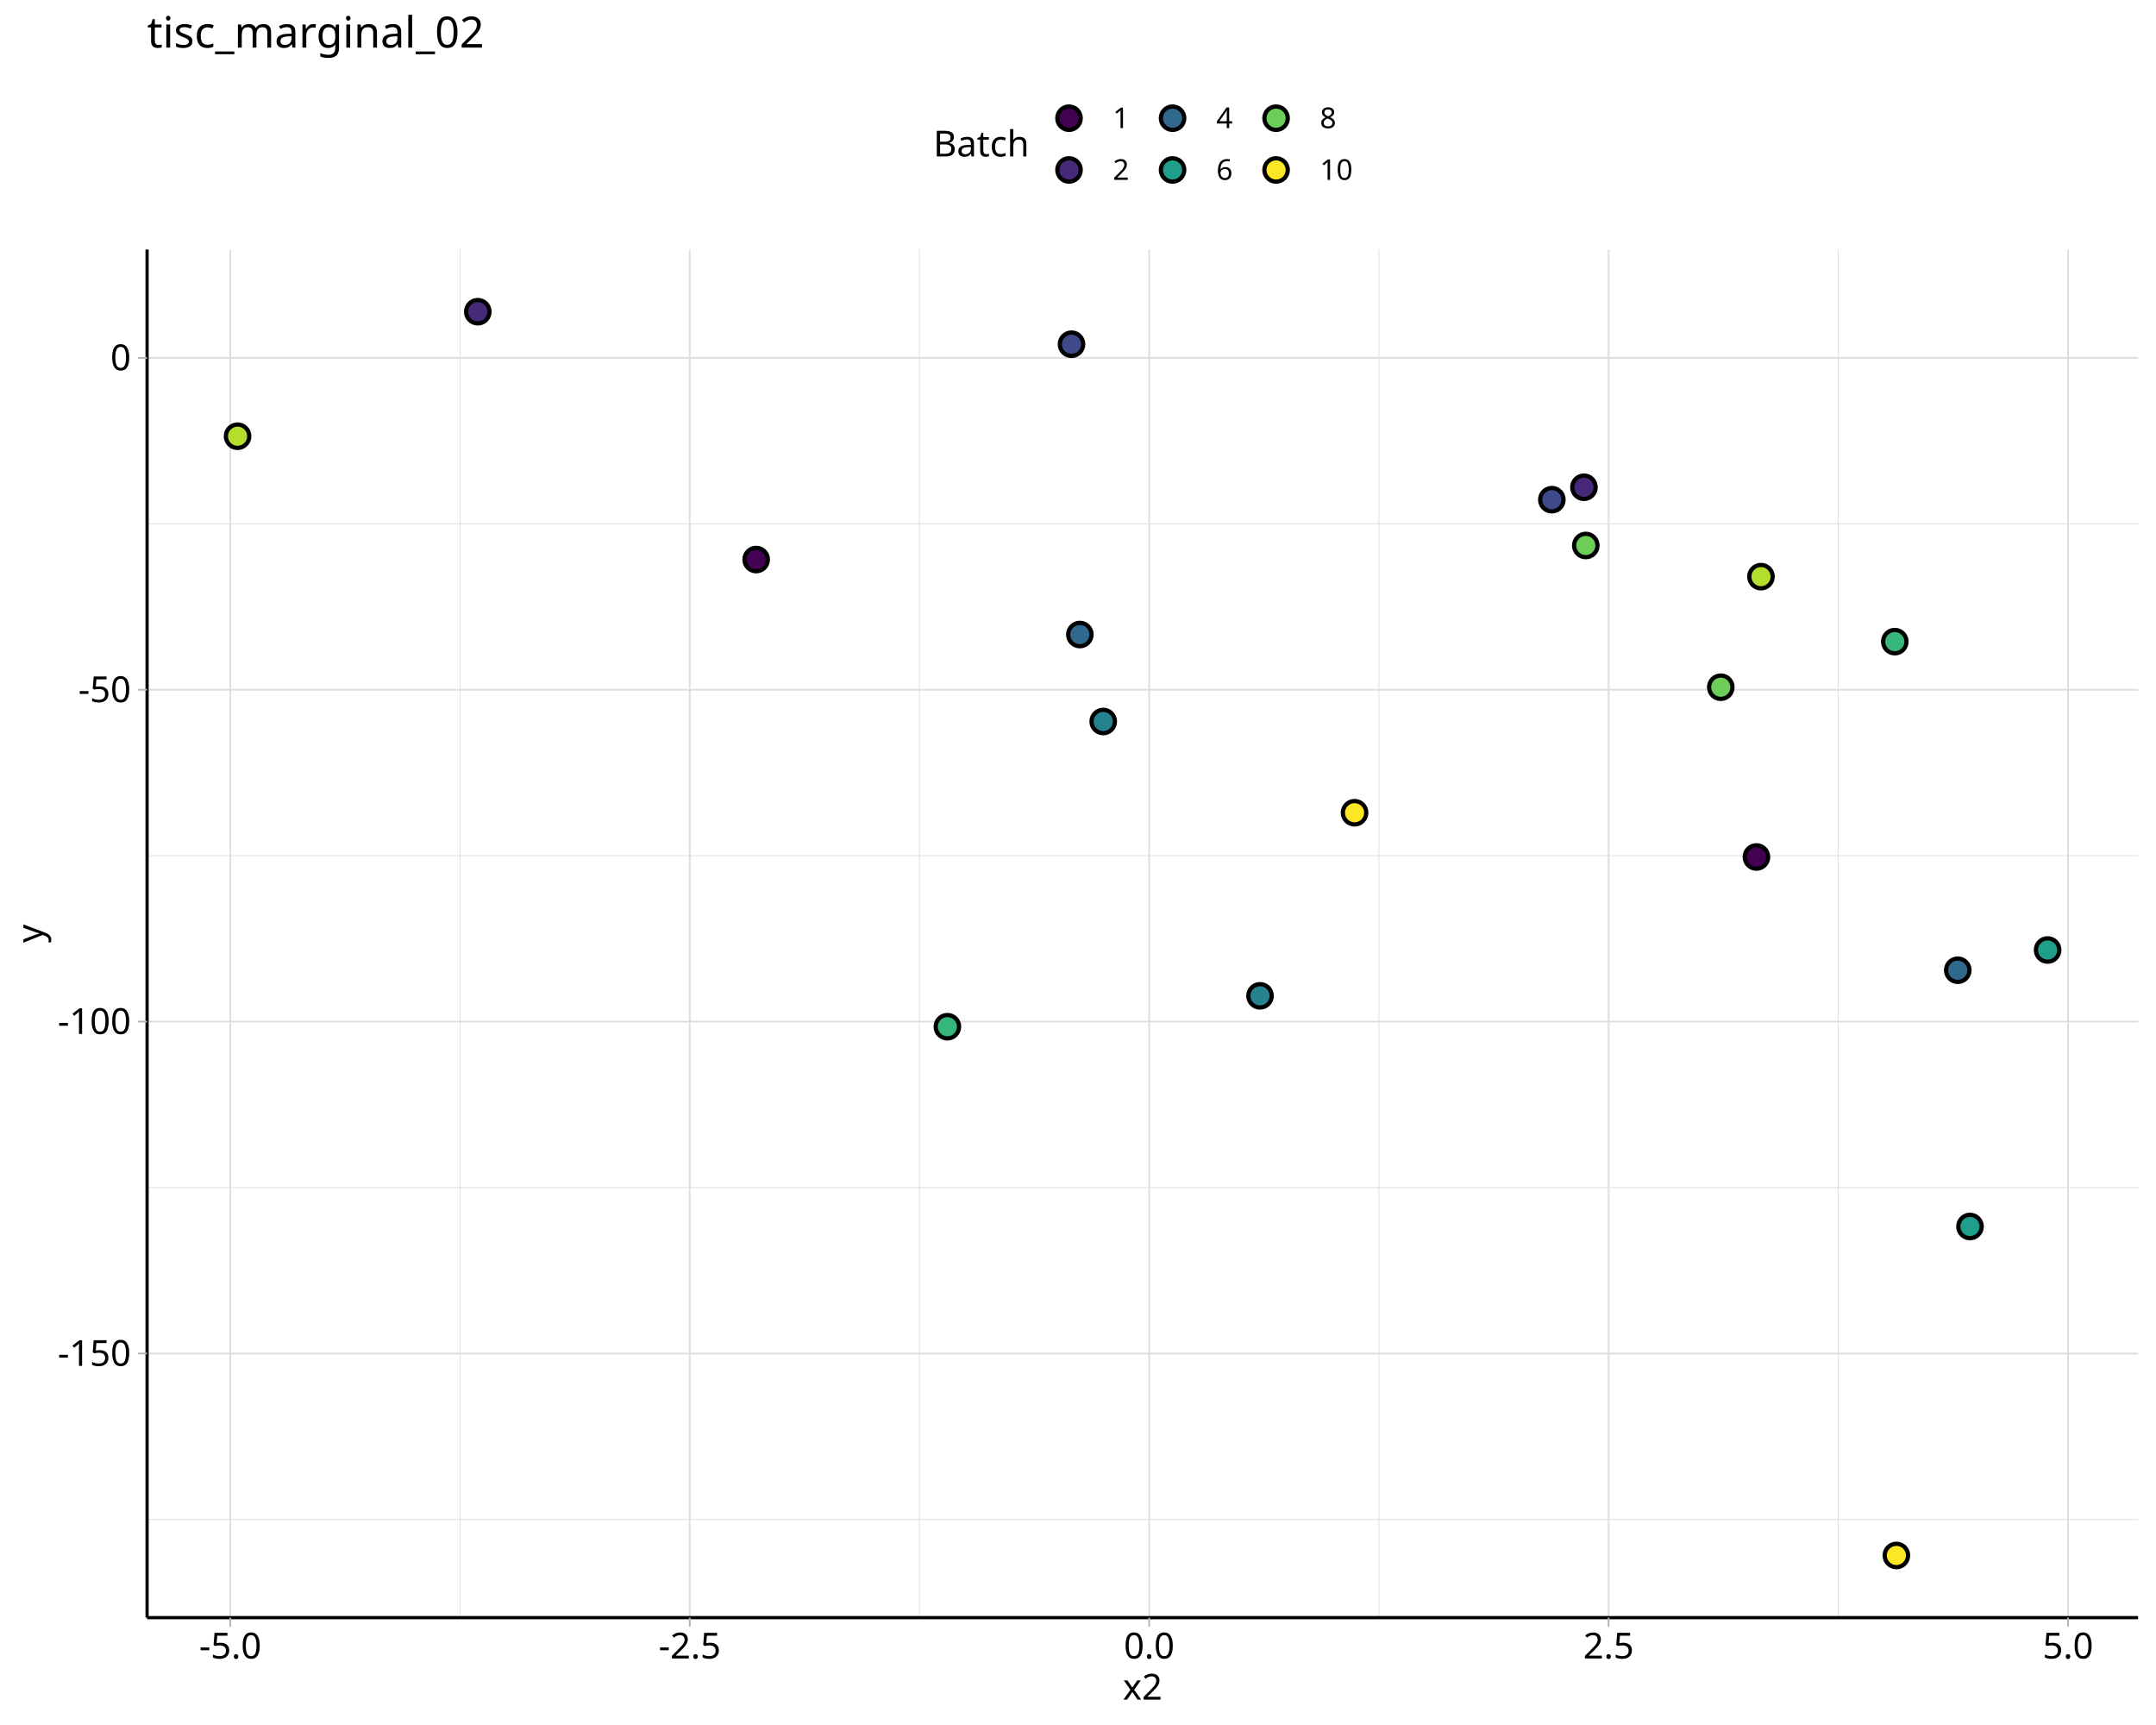
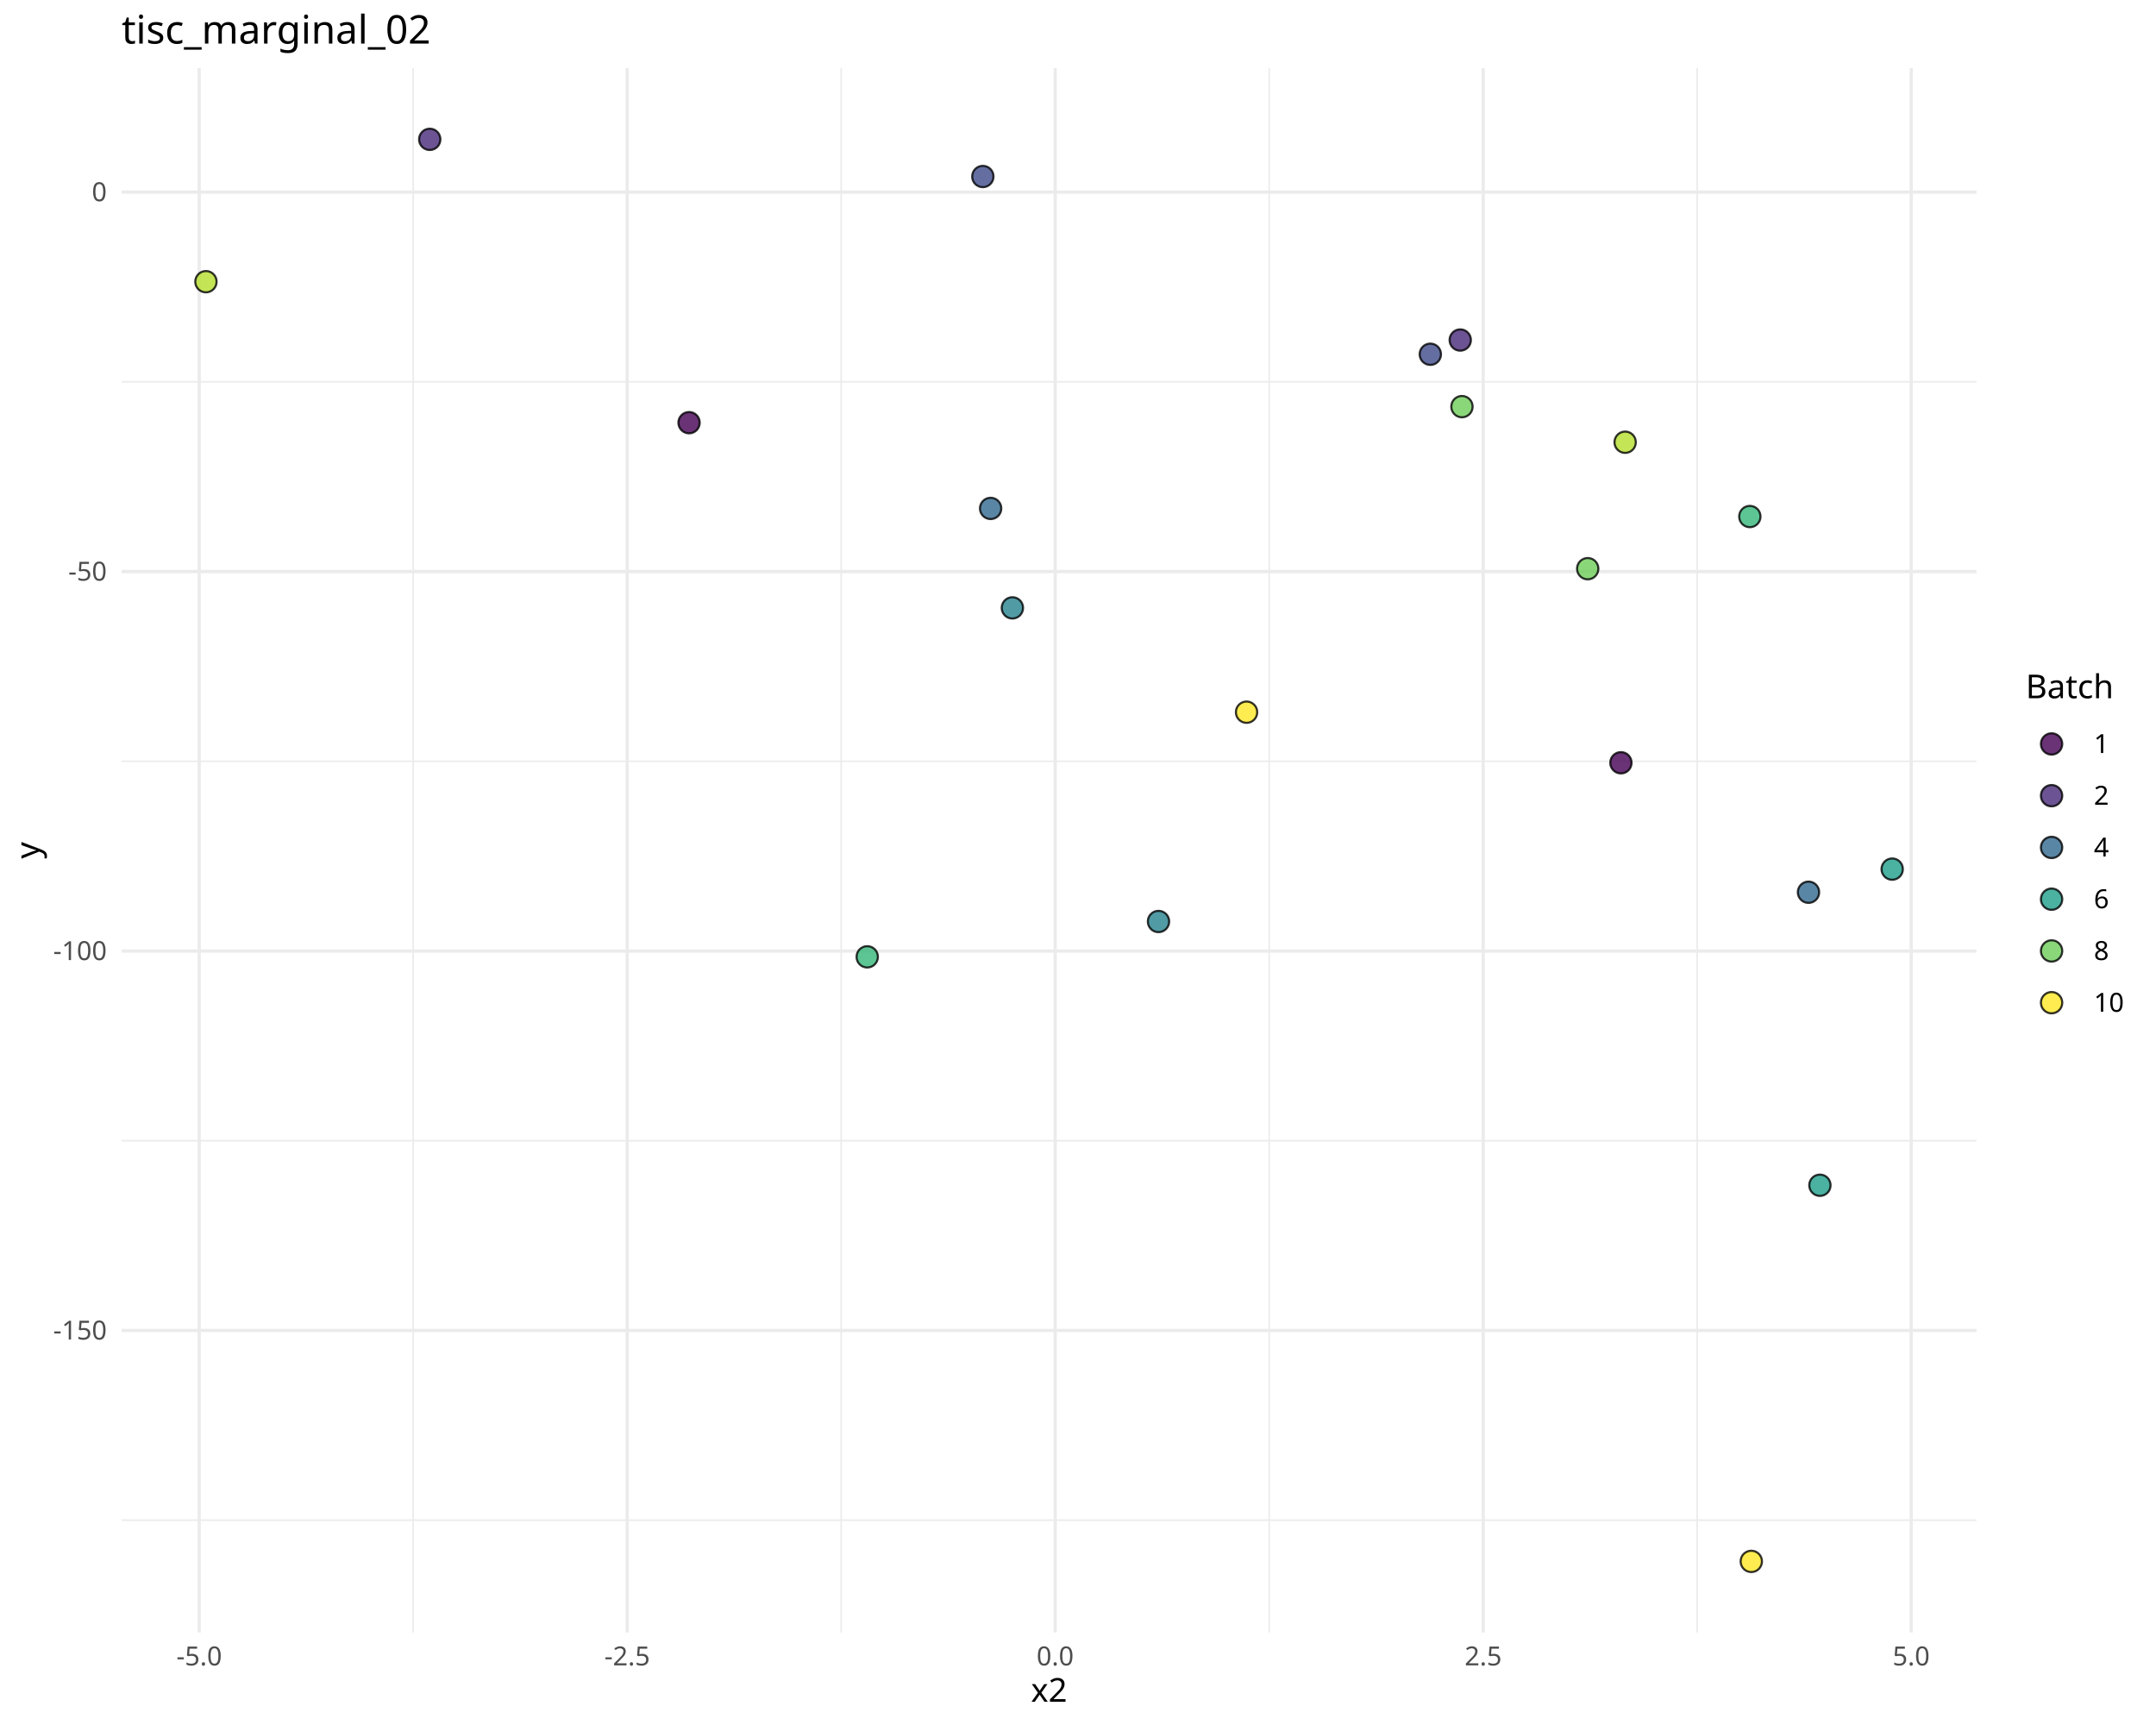
<svg xmlns="http://www.w3.org/2000/svg" class="svglite" data-engine-version="2.0" width="720.00pt" height="576.00pt" viewBox="0 0 720.00 576.00">
  <defs>
    <style type="text/css">
    .svglite line, .svglite polyline, .svglite polygon, .svglite path, .svglite rect, .svglite circle {
      fill: none;
      stroke: #000000;
      stroke-linecap: round;
      stroke-linejoin: round;
      stroke-miterlimit: 10.00;
    }
  </style>
  </defs>
  <rect width="100%" height="100%" style="stroke: none; fill: #FFFFFF;" />
  <defs>
    <clipPath id="cpMC4wMHw3MjAuMDB8MC4wMHw1NzYuMDA=">
      <rect x="0.00" y="0.00" width="720.00" height="576.00" />
    </clipPath>
  </defs>
  <g clip-path="url(#cpMC4wMHw3MjAuMDB8MC4wMHw1NzYuMDA=)">
-     <rect x="0.00" y="0.00" width="720.00" height="576.00" style="stroke-width: 1.16; stroke: #FFFFFF; fill: #FFFFFF;" />
-   </g>
+ </g>
  <defs>
-     <clipPath id="cpNDkuMTJ8NzE0LjAyfDgzLjMzfDU0MC4xNQ==">
-       <rect x="49.12" y="83.33" width="664.91" height="456.83" />
+     <clipPath id="cpNDAuNjJ8NjYwLjA1fDIyLjc4fDU0NS4xMQ==">
+       <rect x="40.62" y="22.78" width="619.44" height="522.33" />
    </clipPath>
  </defs>
-   <g clip-path="url(#cpNDkuMTJ8NzE0LjAyfDgzLjMzfDU0MC4xNQ==)">
-     <rect x="49.12" y="83.33" width="664.91" height="456.83" style="stroke-width: 1.16; stroke: none; fill: #FFFFFF;" />
-     <polyline points="49.12,507.36 714.02,507.36 " style="stroke-width: 0.29; stroke: #DEDEDE; stroke-linecap: butt;" />
-     <polyline points="49.12,396.54 714.02,396.54 " style="stroke-width: 0.29; stroke: #DEDEDE; stroke-linecap: butt;" />
-     <polyline points="49.12,285.73 714.02,285.73 " style="stroke-width: 0.29; stroke: #DEDEDE; stroke-linecap: butt;" />
-     <polyline points="49.12,174.91 714.02,174.91 " style="stroke-width: 0.29; stroke: #DEDEDE; stroke-linecap: butt;" />
-     <polyline points="153.63,540.15 153.63,83.33 " style="stroke-width: 0.29; stroke: #DEDEDE; stroke-linecap: butt;" />
-     <polyline points="307.05,540.15 307.05,83.33 " style="stroke-width: 0.29; stroke: #DEDEDE; stroke-linecap: butt;" />
-     <polyline points="460.48,540.15 460.48,83.33 " style="stroke-width: 0.29; stroke: #DEDEDE; stroke-linecap: butt;" />
-     <polyline points="613.90,540.15 613.90,83.33 " style="stroke-width: 0.29; stroke: #DEDEDE; stroke-linecap: butt;" />
-     <polyline points="49.12,451.95 714.02,451.95 " style="stroke-width: 0.58; stroke: #DEDEDE; stroke-linecap: butt;" />
-     <polyline points="49.12,341.13 714.02,341.13 " style="stroke-width: 0.58; stroke: #DEDEDE; stroke-linecap: butt;" />
-     <polyline points="49.12,230.32 714.02,230.32 " style="stroke-width: 0.58; stroke: #DEDEDE; stroke-linecap: butt;" />
-     <polyline points="49.12,119.50 714.02,119.50 " style="stroke-width: 0.58; stroke: #DEDEDE; stroke-linecap: butt;" />
-     <polyline points="76.91,540.15 76.91,83.33 " style="stroke-width: 0.58; stroke: #DEDEDE; stroke-linecap: butt;" />
-     <polyline points="230.34,540.15 230.34,83.33 " style="stroke-width: 0.58; stroke: #DEDEDE; stroke-linecap: butt;" />
-     <polyline points="383.77,540.15 383.77,83.33 " style="stroke-width: 0.58; stroke: #DEDEDE; stroke-linecap: butt;" />
-     <polyline points="537.19,540.15 537.19,83.33 " style="stroke-width: 0.58; stroke: #DEDEDE; stroke-linecap: butt;" />
-     <polyline points="690.62,540.15 690.62,83.33 " style="stroke-width: 0.58; stroke: #DEDEDE; stroke-linecap: butt;" />
-     <circle cx="252.52" cy="186.84" r="3.91" style="stroke-width: 1.42; fill: #440154;" />
-     <circle cx="586.56" cy="286.16" r="3.91" style="stroke-width: 1.42; fill: #440154;" />
-     <circle cx="528.96" cy="162.70" r="3.91" style="stroke-width: 1.42; fill: #482878;" />
-     <circle cx="159.56" cy="104.09" r="3.91" style="stroke-width: 1.42; fill: #482878;" />
-     <circle cx="357.83" cy="114.94" r="3.91" style="stroke-width: 1.42; fill: #3E4A89;" />
-     <circle cx="518.24" cy="166.85" r="3.91" style="stroke-width: 1.42; fill: #3E4A89;" />
-     <circle cx="360.62" cy="211.88" r="3.91" style="stroke-width: 1.42; fill: #31688E;" />
-     <circle cx="653.80" cy="323.97" r="3.91" style="stroke-width: 1.42; fill: #31688E;" />
-     <circle cx="368.42" cy="240.92" r="3.91" style="stroke-width: 1.42; fill: #26828E;" />
-     <circle cx="420.79" cy="332.52" r="3.91" style="stroke-width: 1.42; fill: #26828E;" />
-     <circle cx="683.80" cy="317.22" r="3.91" style="stroke-width: 1.42; fill: #1F9E89;" />
-     <circle cx="657.89" cy="409.54" r="3.91" style="stroke-width: 1.42; fill: #1F9E89;" />
-     <circle cx="316.38" cy="342.83" r="3.91" style="stroke-width: 1.42; fill: #35B779;" />
-     <circle cx="632.77" cy="214.25" r="3.91" style="stroke-width: 1.42; fill: #35B779;" />
-     <circle cx="529.58" cy="182.15" r="3.91" style="stroke-width: 1.42; fill: #6DCD59;" />
-     <circle cx="574.66" cy="229.47" r="3.91" style="stroke-width: 1.42; fill: #6DCD59;" />
-     <circle cx="79.34" cy="145.66" r="3.91" style="stroke-width: 1.42; fill: #B4DE2C;" />
-     <circle cx="588.08" cy="192.55" r="3.91" style="stroke-width: 1.42; fill: #B4DE2C;" />
-     <circle cx="633.30" cy="519.39" r="3.91" style="stroke-width: 1.42; fill: #FDE725;" />
-     <circle cx="452.36" cy="271.38" r="3.91" style="stroke-width: 1.42; fill: #FDE725;" />
+   <g clip-path="url(#cpNDAuNjJ8NjYwLjA1fDIyLjc4fDU0NS4xMQ==)">
+     <polyline points="40.62,507.61 660.05,507.61 " style="stroke-width: 0.53; stroke: #EBEBEB; stroke-linecap: butt;" />
+     <polyline points="40.62,380.91 660.05,380.91 " style="stroke-width: 0.53; stroke: #EBEBEB; stroke-linecap: butt;" />
+     <polyline points="40.62,254.20 660.05,254.20 " style="stroke-width: 0.53; stroke: #EBEBEB; stroke-linecap: butt;" />
+     <polyline points="40.62,127.50 660.05,127.50 " style="stroke-width: 0.53; stroke: #EBEBEB; stroke-linecap: butt;" />
+     <polyline points="137.98,545.11 137.98,22.78 " style="stroke-width: 0.53; stroke: #EBEBEB; stroke-linecap: butt;" />
+     <polyline points="280.92,545.11 280.92,22.78 " style="stroke-width: 0.53; stroke: #EBEBEB; stroke-linecap: butt;" />
+     <polyline points="423.85,545.11 423.85,22.78 " style="stroke-width: 0.53; stroke: #EBEBEB; stroke-linecap: butt;" />
+     <polyline points="566.78,545.11 566.78,22.78 " style="stroke-width: 0.53; stroke: #EBEBEB; stroke-linecap: butt;" />
+     <polyline points="40.62,444.26 660.05,444.26 " style="stroke-width: 1.07; stroke: #EBEBEB; stroke-linecap: butt;" />
+     <polyline points="40.62,317.56 660.05,317.56 " style="stroke-width: 1.07; stroke: #EBEBEB; stroke-linecap: butt;" />
+     <polyline points="40.62,190.85 660.05,190.85 " style="stroke-width: 1.07; stroke: #EBEBEB; stroke-linecap: butt;" />
+     <polyline points="40.62,64.15 660.05,64.15 " style="stroke-width: 1.07; stroke: #EBEBEB; stroke-linecap: butt;" />
+     <polyline points="66.52,545.11 66.52,22.78 " style="stroke-width: 1.07; stroke: #EBEBEB; stroke-linecap: butt;" />
+     <polyline points="209.45,545.11 209.45,22.78 " style="stroke-width: 1.07; stroke: #EBEBEB; stroke-linecap: butt;" />
+     <polyline points="352.38,545.11 352.38,22.78 " style="stroke-width: 1.07; stroke: #EBEBEB; stroke-linecap: butt;" />
+     <polyline points="495.32,545.11 495.32,22.78 " style="stroke-width: 1.07; stroke: #EBEBEB; stroke-linecap: butt;" />
+     <polyline points="638.25,545.11 638.25,22.78 " style="stroke-width: 1.07; stroke: #EBEBEB; stroke-linecap: butt;" />
+     <circle cx="230.11" cy="141.14" r="3.56" style="stroke-width: 0.71; stroke: #000000; stroke-opacity: 0.80; fill: #440154; fill-opacity: 0.80;" />
+     <circle cx="541.31" cy="254.70" r="3.56" style="stroke-width: 0.71; stroke: #000000; stroke-opacity: 0.80; fill: #440154; fill-opacity: 0.80;" />
+     <circle cx="487.65" cy="113.54" r="3.56" style="stroke-width: 0.71; stroke: #000000; stroke-opacity: 0.80; fill: #482878; fill-opacity: 0.80;" />
+     <circle cx="143.51" cy="46.53" r="3.56" style="stroke-width: 0.71; stroke: #000000; stroke-opacity: 0.80; fill: #482878; fill-opacity: 0.80;" />
+     <circle cx="328.22" cy="58.94" r="3.56" style="stroke-width: 0.71; stroke: #000000; stroke-opacity: 0.80; fill: #3E4A89; fill-opacity: 0.80;" />
+     <circle cx="477.66" cy="118.29" r="3.56" style="stroke-width: 0.71; stroke: #000000; stroke-opacity: 0.80; fill: #3E4A89; fill-opacity: 0.80;" />
+     <circle cx="330.82" cy="169.77" r="3.56" style="stroke-width: 0.71; stroke: #000000; stroke-opacity: 0.80; fill: #31688E; fill-opacity: 0.80;" />
+     <circle cx="603.95" cy="297.93" r="3.56" style="stroke-width: 0.71; stroke: #000000; stroke-opacity: 0.80; fill: #31688E; fill-opacity: 0.80;" />
+     <circle cx="338.09" cy="202.98" r="3.56" style="stroke-width: 0.71; stroke: #000000; stroke-opacity: 0.80; fill: #26828E; fill-opacity: 0.80;" />
+     <circle cx="386.88" cy="307.70" r="3.56" style="stroke-width: 0.71; stroke: #000000; stroke-opacity: 0.80; fill: #26828E; fill-opacity: 0.80;" />
+     <circle cx="631.90" cy="290.21" r="3.56" style="stroke-width: 0.71; stroke: #000000; stroke-opacity: 0.80; fill: #1F9E89; fill-opacity: 0.80;" />
+     <circle cx="607.76" cy="395.77" r="3.56" style="stroke-width: 0.71; stroke: #000000; stroke-opacity: 0.80; fill: #1F9E89; fill-opacity: 0.80;" />
+     <circle cx="289.61" cy="319.50" r="3.56" style="stroke-width: 0.71; stroke: #000000; stroke-opacity: 0.80; fill: #35B779; fill-opacity: 0.80;" />
+     <circle cx="584.36" cy="172.48" r="3.56" style="stroke-width: 0.71; stroke: #000000; stroke-opacity: 0.80; fill: #35B779; fill-opacity: 0.80;" />
+     <circle cx="488.22" cy="135.78" r="3.56" style="stroke-width: 0.71; stroke: #000000; stroke-opacity: 0.80; fill: #6DCD59; fill-opacity: 0.80;" />
+     <circle cx="530.22" cy="189.89" r="3.56" style="stroke-width: 0.71; stroke: #000000; stroke-opacity: 0.80; fill: #6DCD59; fill-opacity: 0.80;" />
+     <circle cx="68.77" cy="94.06" r="3.56" style="stroke-width: 0.71; stroke: #000000; stroke-opacity: 0.80; fill: #B4DE2C; fill-opacity: 0.80;" />
+     <circle cx="542.72" cy="147.67" r="3.56" style="stroke-width: 0.71; stroke: #000000; stroke-opacity: 0.80; fill: #B4DE2C; fill-opacity: 0.80;" />
+     <circle cx="584.85" cy="521.37" r="3.56" style="stroke-width: 0.71; stroke: #000000; stroke-opacity: 0.80; fill: #FDE725; fill-opacity: 0.80;" />
+     <circle cx="416.29" cy="237.81" r="3.56" style="stroke-width: 0.71; stroke: #000000; stroke-opacity: 0.80; fill: #FDE725; fill-opacity: 0.80;" />
  </g>
  <g clip-path="url(#cpMC4wMHw3MjAuMDB8MC4wMHw1NzYuMDA=)">
-     <polyline points="49.12,540.15 49.12,83.33 " style="stroke-width: 1.07; stroke-linecap: butt;" />
-     <text x="43.74" y="456.08" text-anchor="end" style="font-size: 12.00px; font-family: sans;" textLength="24.02px" lengthAdjust="spacingAndGlyphs">-150</text>
-     <text x="43.74" y="345.26" text-anchor="end" style="font-size: 12.00px; font-family: sans;" textLength="24.02px" lengthAdjust="spacingAndGlyphs">-100</text>
-     <text x="43.74" y="234.45" text-anchor="end" style="font-size: 12.00px; font-family: sans;" textLength="17.34px" lengthAdjust="spacingAndGlyphs">-50</text>
-     <text x="43.74" y="123.63" text-anchor="end" style="font-size: 12.00px; font-family: sans;" textLength="6.67px" lengthAdjust="spacingAndGlyphs">0</text>
-     <polyline points="46.13,451.95 49.12,451.95 " style="stroke-width: 0.58; stroke: #B3B3B3; stroke-linecap: butt;" />
-     <polyline points="46.13,341.13 49.12,341.13 " style="stroke-width: 0.58; stroke: #B3B3B3; stroke-linecap: butt;" />
-     <polyline points="46.13,230.32 49.12,230.32 " style="stroke-width: 0.58; stroke: #B3B3B3; stroke-linecap: butt;" />
-     <polyline points="46.13,119.50 49.12,119.50 " style="stroke-width: 0.58; stroke: #B3B3B3; stroke-linecap: butt;" />
-     <polyline points="49.12,540.15 714.02,540.15 " style="stroke-width: 1.07; stroke-linecap: butt;" />
-     <polyline points="76.91,543.14 76.91,540.15 " style="stroke-width: 0.58; stroke: #B3B3B3; stroke-linecap: butt;" />
-     <polyline points="230.34,543.14 230.34,540.15 " style="stroke-width: 0.58; stroke: #B3B3B3; stroke-linecap: butt;" />
-     <polyline points="383.77,543.14 383.77,540.15 " style="stroke-width: 0.58; stroke: #B3B3B3; stroke-linecap: butt;" />
-     <polyline points="537.19,543.14 537.19,540.15 " style="stroke-width: 0.58; stroke: #B3B3B3; stroke-linecap: butt;" />
-     <polyline points="690.62,543.14 690.62,540.15 " style="stroke-width: 0.58; stroke: #B3B3B3; stroke-linecap: butt;" />
-     <text x="76.91" y="553.79" text-anchor="middle" style="font-size: 12.00px; font-family: sans;" textLength="20.68px" lengthAdjust="spacingAndGlyphs">-5.0</text>
-     <text x="230.34" y="553.79" text-anchor="middle" style="font-size: 12.00px; font-family: sans;" textLength="20.68px" lengthAdjust="spacingAndGlyphs">-2.5</text>
-     <text x="383.77" y="553.79" text-anchor="middle" style="font-size: 12.00px; font-family: sans;" textLength="16.68px" lengthAdjust="spacingAndGlyphs">0.0</text>
-     <text x="537.19" y="553.79" text-anchor="middle" style="font-size: 12.00px; font-family: sans;" textLength="16.68px" lengthAdjust="spacingAndGlyphs">2.5</text>
-     <text x="690.62" y="553.79" text-anchor="middle" style="font-size: 12.00px; font-family: sans;" textLength="16.68px" lengthAdjust="spacingAndGlyphs">5.0</text>
-     <text x="381.57" y="567.53" text-anchor="middle" style="font-size: 12.00px; font-family: sans;" textLength="12.68px" lengthAdjust="spacingAndGlyphs">x2</text>
-     <text transform="translate(14.24,311.74) rotate(-90)" text-anchor="middle" style="font-size: 12.00px; font-family: sans;" textLength="6.00px" lengthAdjust="spacingAndGlyphs">y</text>
-     <rect x="305.71" y="24.85" width="151.71" height="46.52" style="stroke-width: 1.16; stroke: none; fill: #FFFFFF;" />
-     <text x="311.69" y="52.24" style="font-size: 12.00px; font-family: sans;" textLength="30.69px" lengthAdjust="spacingAndGlyphs">Batch</text>
-     <circle cx="357.00" cy="39.47" r="3.91" style="stroke-width: 1.42; fill: #440154;" />
-     <circle cx="357.00" cy="56.75" r="3.91" style="stroke-width: 1.42; fill: #482878;" />
-     <circle cx="391.58" cy="39.47" r="3.91" style="stroke-width: 1.42; fill: #31688E;" />
-     <circle cx="391.58" cy="56.75" r="3.91" style="stroke-width: 1.42; fill: #1F9E89;" />
-     <circle cx="426.15" cy="39.47" r="3.91" style="stroke-width: 1.42; fill: #6DCD59;" />
-     <circle cx="426.15" cy="56.75" r="3.91" style="stroke-width: 1.42; fill: #FDE725;" />
-     <text x="371.62" y="42.78" style="font-size: 9.60px; font-family: sans;" textLength="5.34px" lengthAdjust="spacingAndGlyphs">1</text>
-     <text x="371.62" y="60.06" style="font-size: 9.60px; font-family: sans;" textLength="5.34px" lengthAdjust="spacingAndGlyphs">2</text>
-     <text x="406.19" y="42.78" style="font-size: 9.60px; font-family: sans;" textLength="5.34px" lengthAdjust="spacingAndGlyphs">4</text>
-     <text x="406.19" y="60.06" style="font-size: 9.60px; font-family: sans;" textLength="5.34px" lengthAdjust="spacingAndGlyphs">6</text>
-     <text x="440.77" y="42.78" style="font-size: 9.60px; font-family: sans;" textLength="5.34px" lengthAdjust="spacingAndGlyphs">8</text>
-     <text x="440.77" y="60.06" style="font-size: 9.60px; font-family: sans;" textLength="10.68px" lengthAdjust="spacingAndGlyphs">10</text>
-     <text x="49.12" y="15.89" style="font-size: 14.40px; font-family: sans;" textLength="108.87px" lengthAdjust="spacingAndGlyphs">tisc_marginal_02</text>
+     <text x="35.69" y="447.29" text-anchor="end" style="font-size: 8.80px; fill: #4D4D4D; font-family: sans;" textLength="17.61px" lengthAdjust="spacingAndGlyphs">-150</text>
+     <text x="35.69" y="320.58" text-anchor="end" style="font-size: 8.80px; fill: #4D4D4D; font-family: sans;" textLength="17.61px" lengthAdjust="spacingAndGlyphs">-100</text>
+     <text x="35.69" y="193.88" text-anchor="end" style="font-size: 8.80px; fill: #4D4D4D; font-family: sans;" textLength="12.72px" lengthAdjust="spacingAndGlyphs">-50</text>
+     <text x="35.69" y="67.18" text-anchor="end" style="font-size: 8.80px; fill: #4D4D4D; font-family: sans;" textLength="4.89px" lengthAdjust="spacingAndGlyphs">0</text>
+     <text x="66.52" y="556.10" text-anchor="middle" style="font-size: 8.80px; fill: #4D4D4D; font-family: sans;" textLength="15.16px" lengthAdjust="spacingAndGlyphs">-5.0</text>
+     <text x="209.45" y="556.10" text-anchor="middle" style="font-size: 8.80px; fill: #4D4D4D; font-family: sans;" textLength="15.16px" lengthAdjust="spacingAndGlyphs">-2.5</text>
+     <text x="352.38" y="556.10" text-anchor="middle" style="font-size: 8.80px; fill: #4D4D4D; font-family: sans;" textLength="12.23px" lengthAdjust="spacingAndGlyphs">0.0</text>
+     <text x="495.32" y="556.10" text-anchor="middle" style="font-size: 8.80px; fill: #4D4D4D; font-family: sans;" textLength="12.23px" lengthAdjust="spacingAndGlyphs">2.5</text>
+     <text x="638.25" y="556.10" text-anchor="middle" style="font-size: 8.80px; fill: #4D4D4D; font-family: sans;" textLength="12.23px" lengthAdjust="spacingAndGlyphs">5.0</text>
+     <text x="350.34" y="568.24" text-anchor="middle" style="font-size: 11.00px; font-family: sans;" textLength="11.62px" lengthAdjust="spacingAndGlyphs">x2</text>
+     <text transform="translate(13.05,283.95) rotate(-90)" text-anchor="middle" style="font-size: 11.00px; font-family: sans;" textLength="5.50px" lengthAdjust="spacingAndGlyphs">y</text>
+     <text x="676.49" y="233.15" style="font-size: 11.00px; font-family: sans;" textLength="28.14px" lengthAdjust="spacingAndGlyphs">Batch</text>
+     <circle cx="685.13" cy="248.41" r="3.56" style="stroke-width: 0.71; stroke: #000000; stroke-opacity: 0.80; fill: #440154; fill-opacity: 0.80;" />
+     <circle cx="685.13" cy="265.69" r="3.56" style="stroke-width: 0.71; stroke: #000000; stroke-opacity: 0.80; fill: #482878; fill-opacity: 0.80;" />
+     <circle cx="685.13" cy="282.97" r="3.56" style="stroke-width: 0.71; stroke: #000000; stroke-opacity: 0.80; fill: #31688E; fill-opacity: 0.80;" />
+     <circle cx="685.13" cy="300.25" r="3.56" style="stroke-width: 0.71; stroke: #000000; stroke-opacity: 0.80; fill: #1F9E89; fill-opacity: 0.80;" />
+     <circle cx="685.13" cy="317.53" r="3.56" style="stroke-width: 0.71; stroke: #000000; stroke-opacity: 0.80; fill: #6DCD59; fill-opacity: 0.80;" />
+     <circle cx="685.13" cy="334.81" r="3.56" style="stroke-width: 0.71; stroke: #000000; stroke-opacity: 0.80; fill: #FDE725; fill-opacity: 0.80;" />
+     <text x="699.25" y="251.44" style="font-size: 8.80px; font-family: sans;" textLength="4.89px" lengthAdjust="spacingAndGlyphs">1</text>
+     <text x="699.25" y="268.72" style="font-size: 8.80px; font-family: sans;" textLength="4.89px" lengthAdjust="spacingAndGlyphs">2</text>
+     <text x="699.25" y="286.00" style="font-size: 8.80px; font-family: sans;" textLength="4.89px" lengthAdjust="spacingAndGlyphs">4</text>
+     <text x="699.25" y="303.28" style="font-size: 8.80px; font-family: sans;" textLength="4.89px" lengthAdjust="spacingAndGlyphs">6</text>
+     <text x="699.25" y="320.56" style="font-size: 8.80px; font-family: sans;" textLength="4.89px" lengthAdjust="spacingAndGlyphs">8</text>
+     <text x="699.25" y="337.84" style="font-size: 8.80px; font-family: sans;" textLength="9.79px" lengthAdjust="spacingAndGlyphs">10</text>
+     <text x="40.62" y="14.56" style="font-size: 13.20px; font-family: sans;" textLength="99.80px" lengthAdjust="spacingAndGlyphs">tisc_marginal_02</text>
  </g>
</svg>
